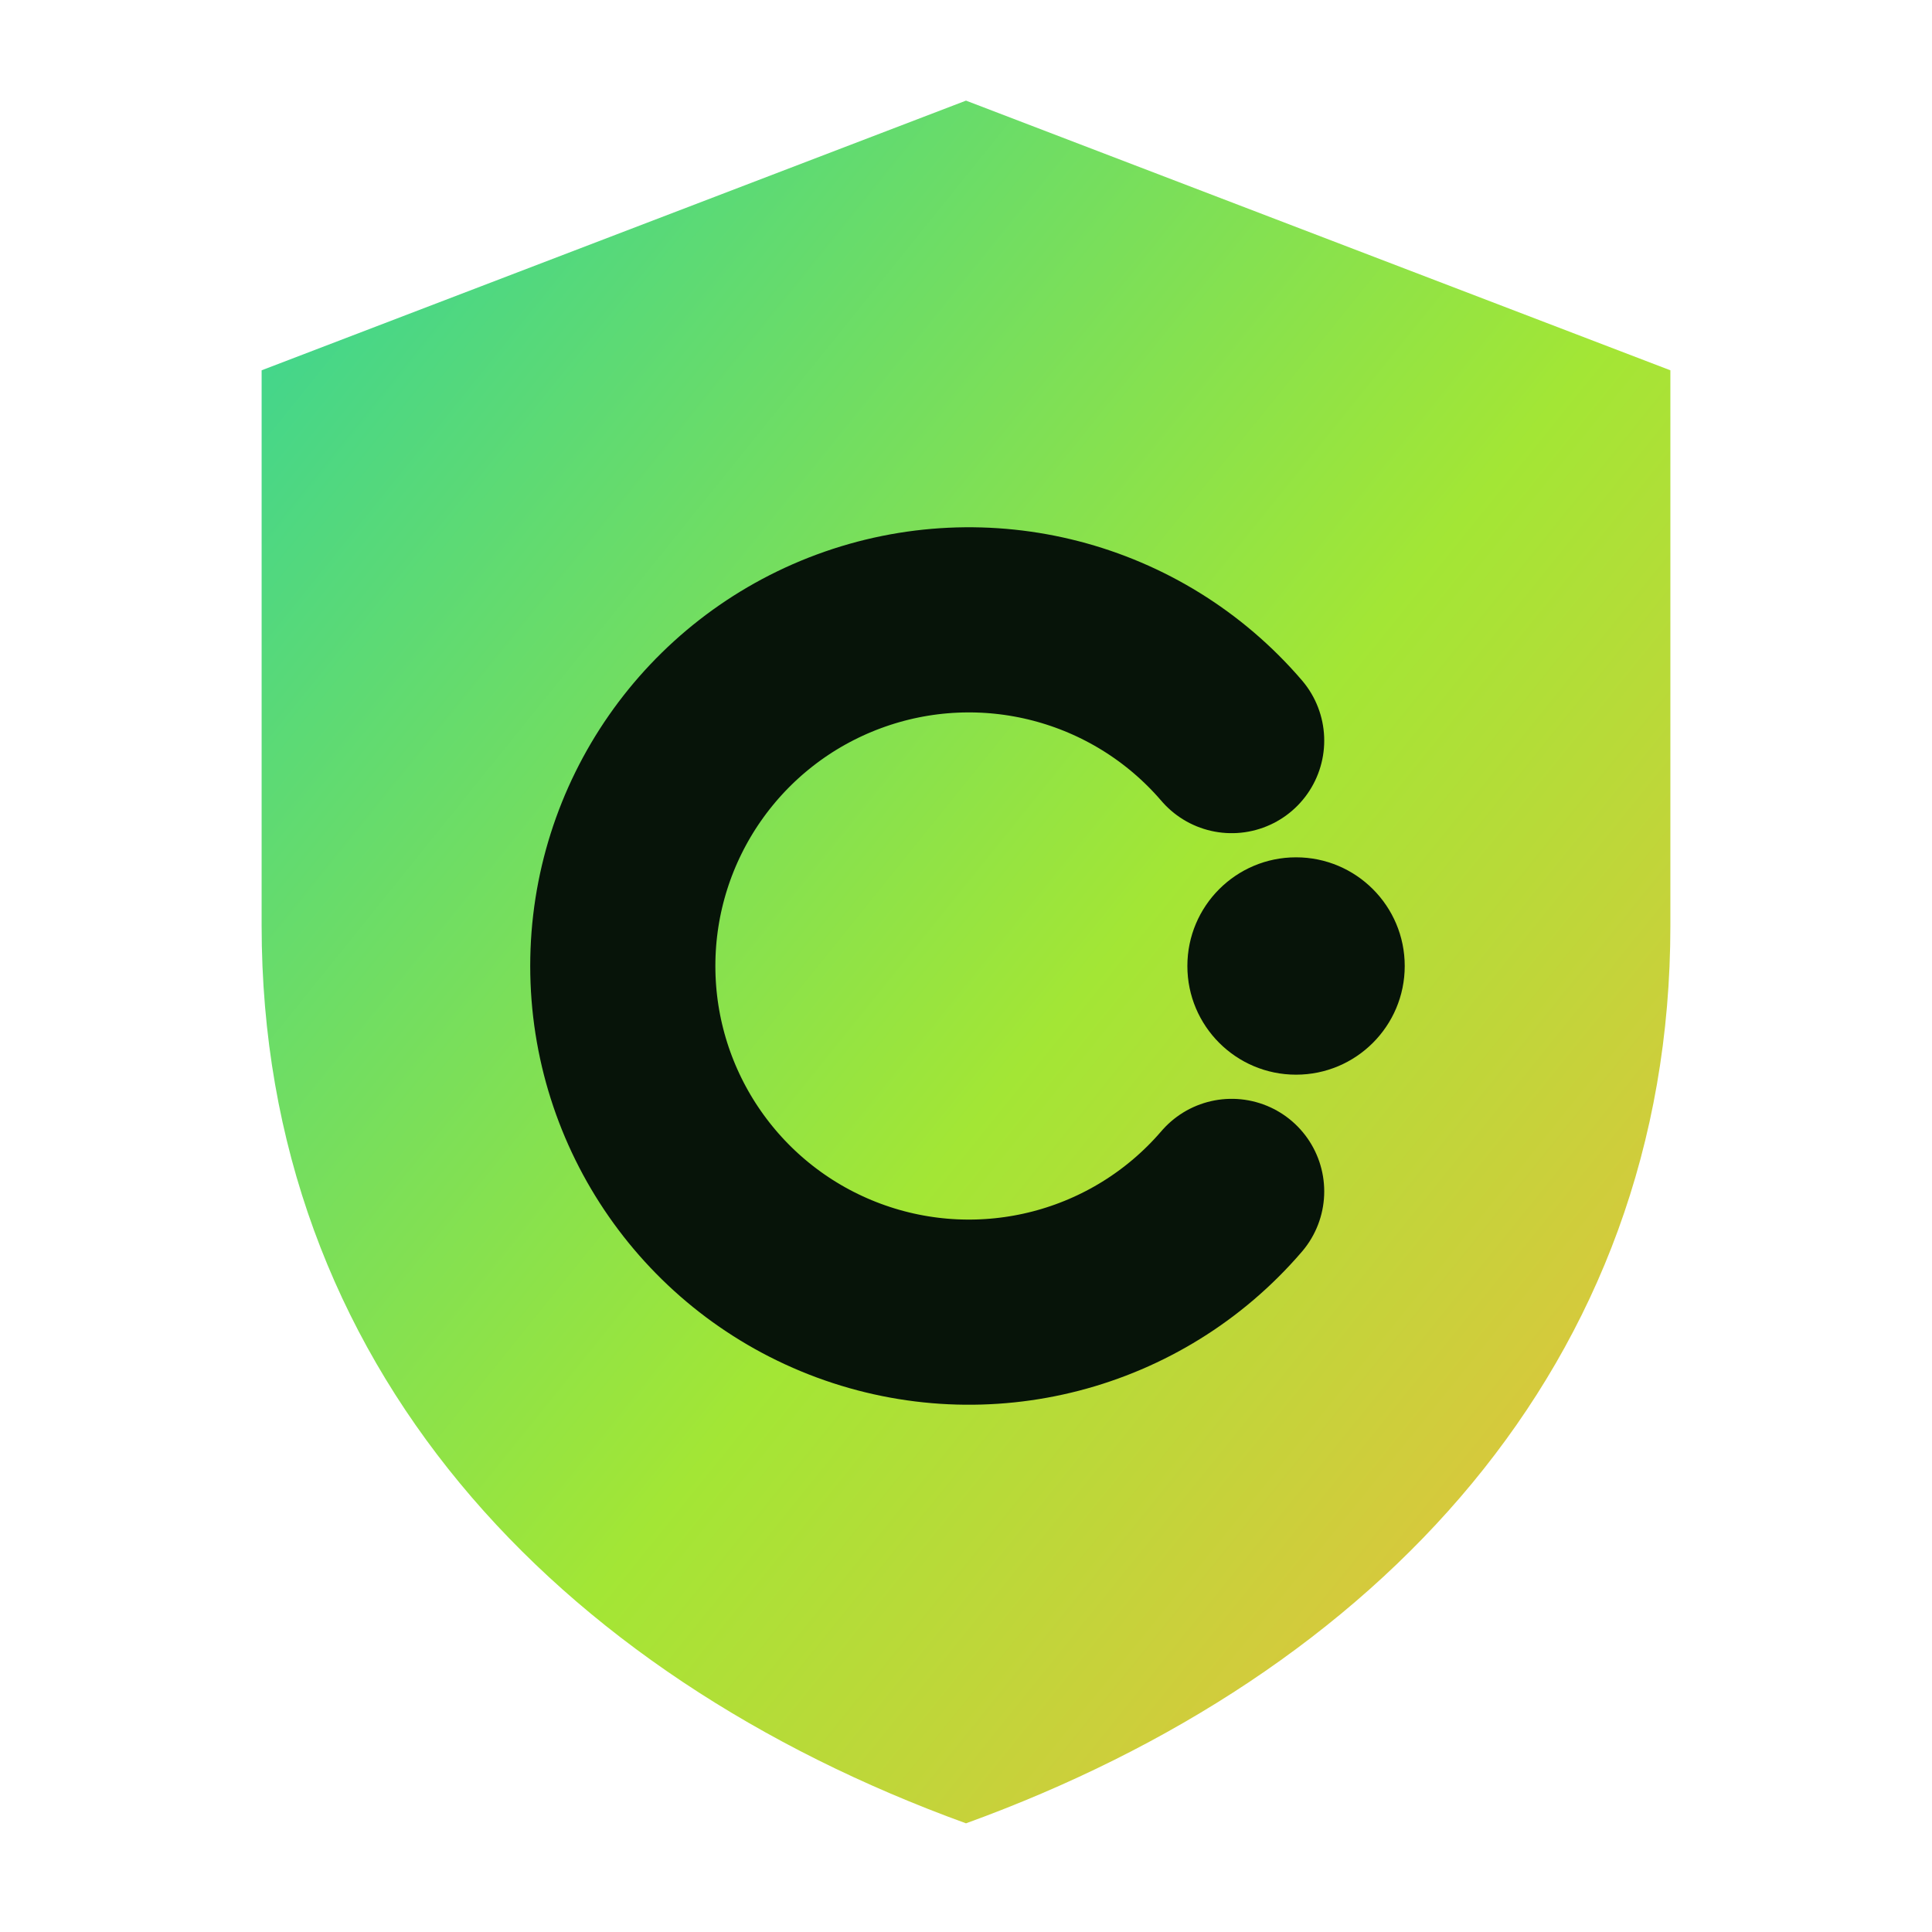
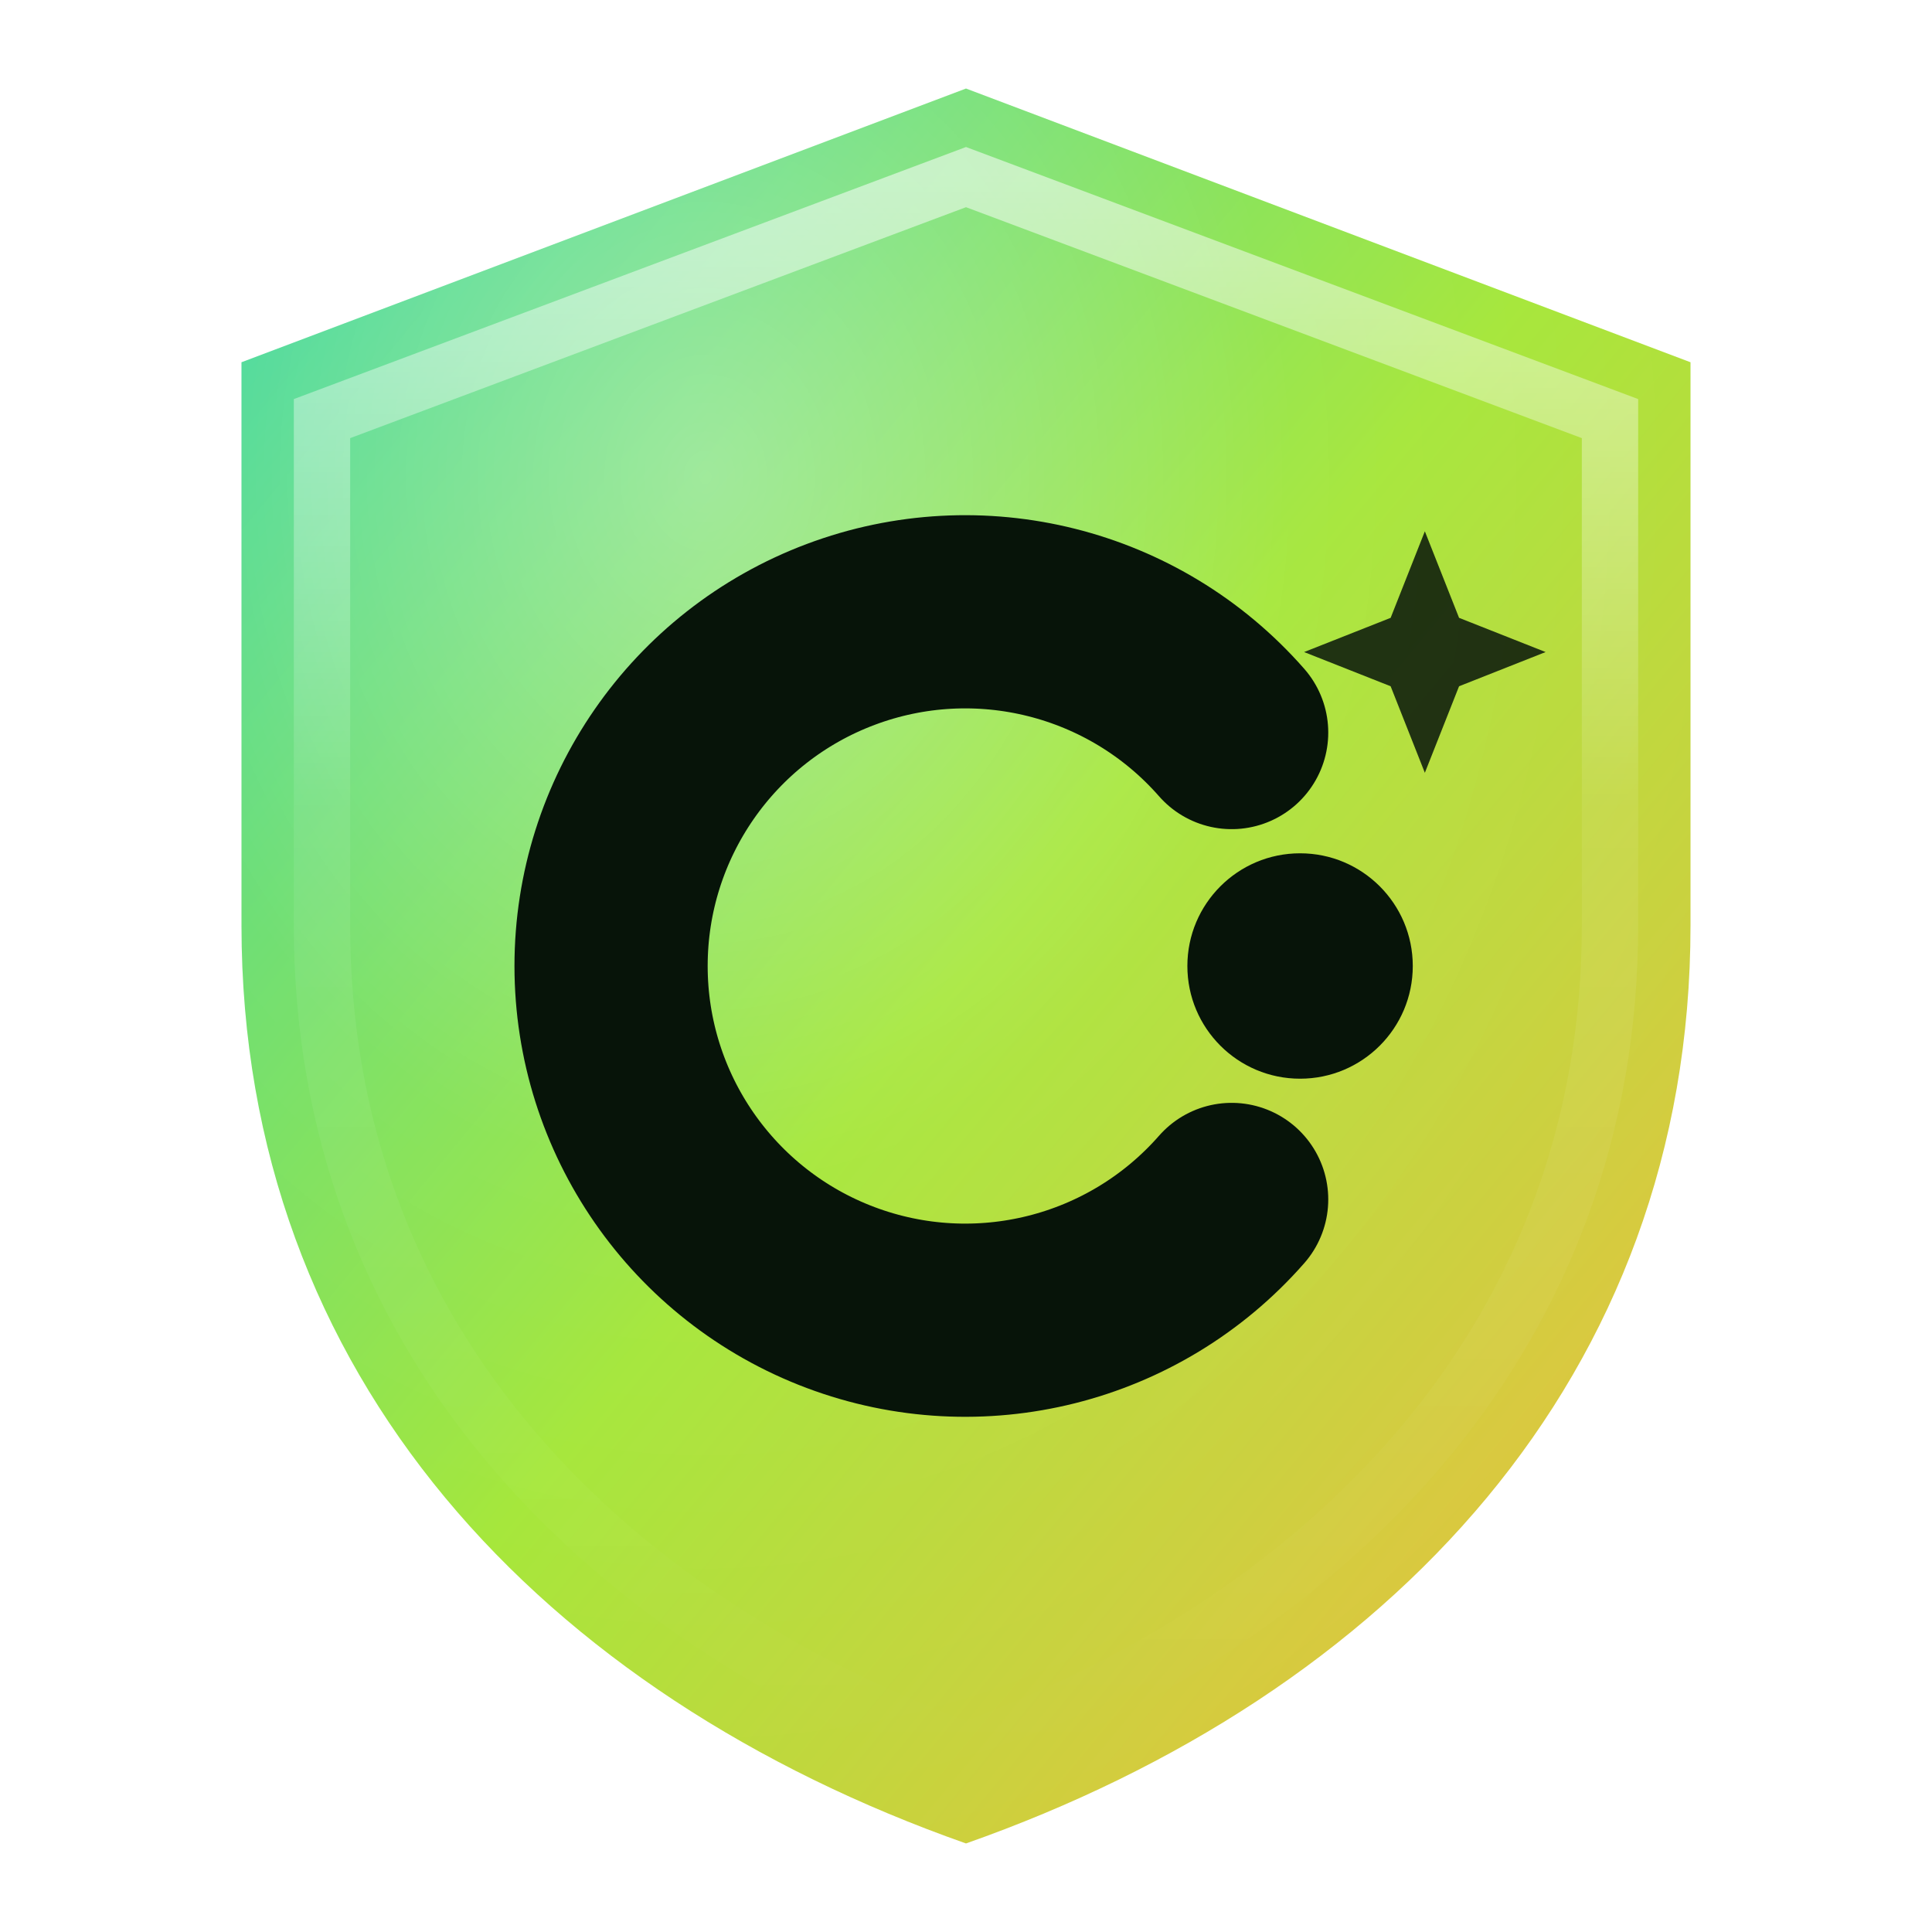
<svg xmlns="http://www.w3.org/2000/svg" viewBox="0 0 48 48" role="img" aria-label="ChengetAi Labs">
  <defs>
    <linearGradient id="cg" x1="0" y1="0" x2="1" y2="1">
-       <stop offset="0" stop-color="#34d399" />
-       <stop offset="0.55" stop-color="#a3e635" />
+       <stop offset="0" stop-color="#2dd4a0" />
+       <stop offset="0.5" stop-color="#a3e635" />
      <stop offset="1" stop-color="#f5b841" />
    </linearGradient>
+     <linearGradient id="rim" x1="0" y1="0" x2="0" y2="1">
+       <stop offset="0" stop-color="#ffffff" stop-opacity="0.55" />
+       <stop offset="0.4" stop-color="#ffffff" stop-opacity="0.08" />
+       <stop offset="1" stop-color="#ffffff" stop-opacity="0" />
+     </linearGradient>
+     <radialGradient id="glow" cx="0.32" cy="0.22" r="0.9">
+       <stop offset="0" stop-color="#ffffff" stop-opacity="0.35" />
+       <stop offset="0.45" stop-color="#ffffff" stop-opacity="0.06" />
+       <stop offset="1" stop-color="#ffffff" stop-opacity="0" />
+     </radialGradient>
  </defs>
-   <path d="M24 2.5 41.5 9.2V23c0 10.9-7.3 18.6-17.5 22.3C13.8 41.6 6.5 33.9 6.5 23V9.2Z" fill="url(#cg)" />
-   <path d="M30.6 18.4a8.6 8.6 0 1 0 0 11.2" fill="none" stroke="#071409" stroke-width="4.6" stroke-linecap="round" />
-   <circle cx="32.2" cy="24" r="2.7" fill="#071409" />
+   <path d="M24 2.2 42 9V23c0 11.2-7.5 19.1-18 22.8C13.5 42.1 6 34.2 6 23V9Z" fill="url(#cg)" />
+   <path d="M24 2.2 42 9V23c0 11.2-7.5 19.1-18 22.8C13.5 42.1 6 34.2 6 23V9Z" fill="url(#glow)" />
+   <path d="M24 4.4 40 10.4V23c0 10-6.7 17.1-16 20.5C14.7 40.1 8 33 8 23V10.4Z" fill="none" stroke="url(#rim)" stroke-width="1.4" />
+   <path d="M30.6 18.2a8.8 8.8 0 1 0 0 11.6" fill="none" stroke="#071409" stroke-width="4.8" stroke-linecap="round" />
+   <circle cx="32.3" cy="24" r="2.8" fill="#071409" />
+   <path d="M35.4 13.2l0.85 2.15 2.15 0.85-2.15 0.85-0.85 2.15-0.85-2.15-2.15-0.85 2.15-0.85Z" fill="#071409" opacity="0.85" />
</svg>
